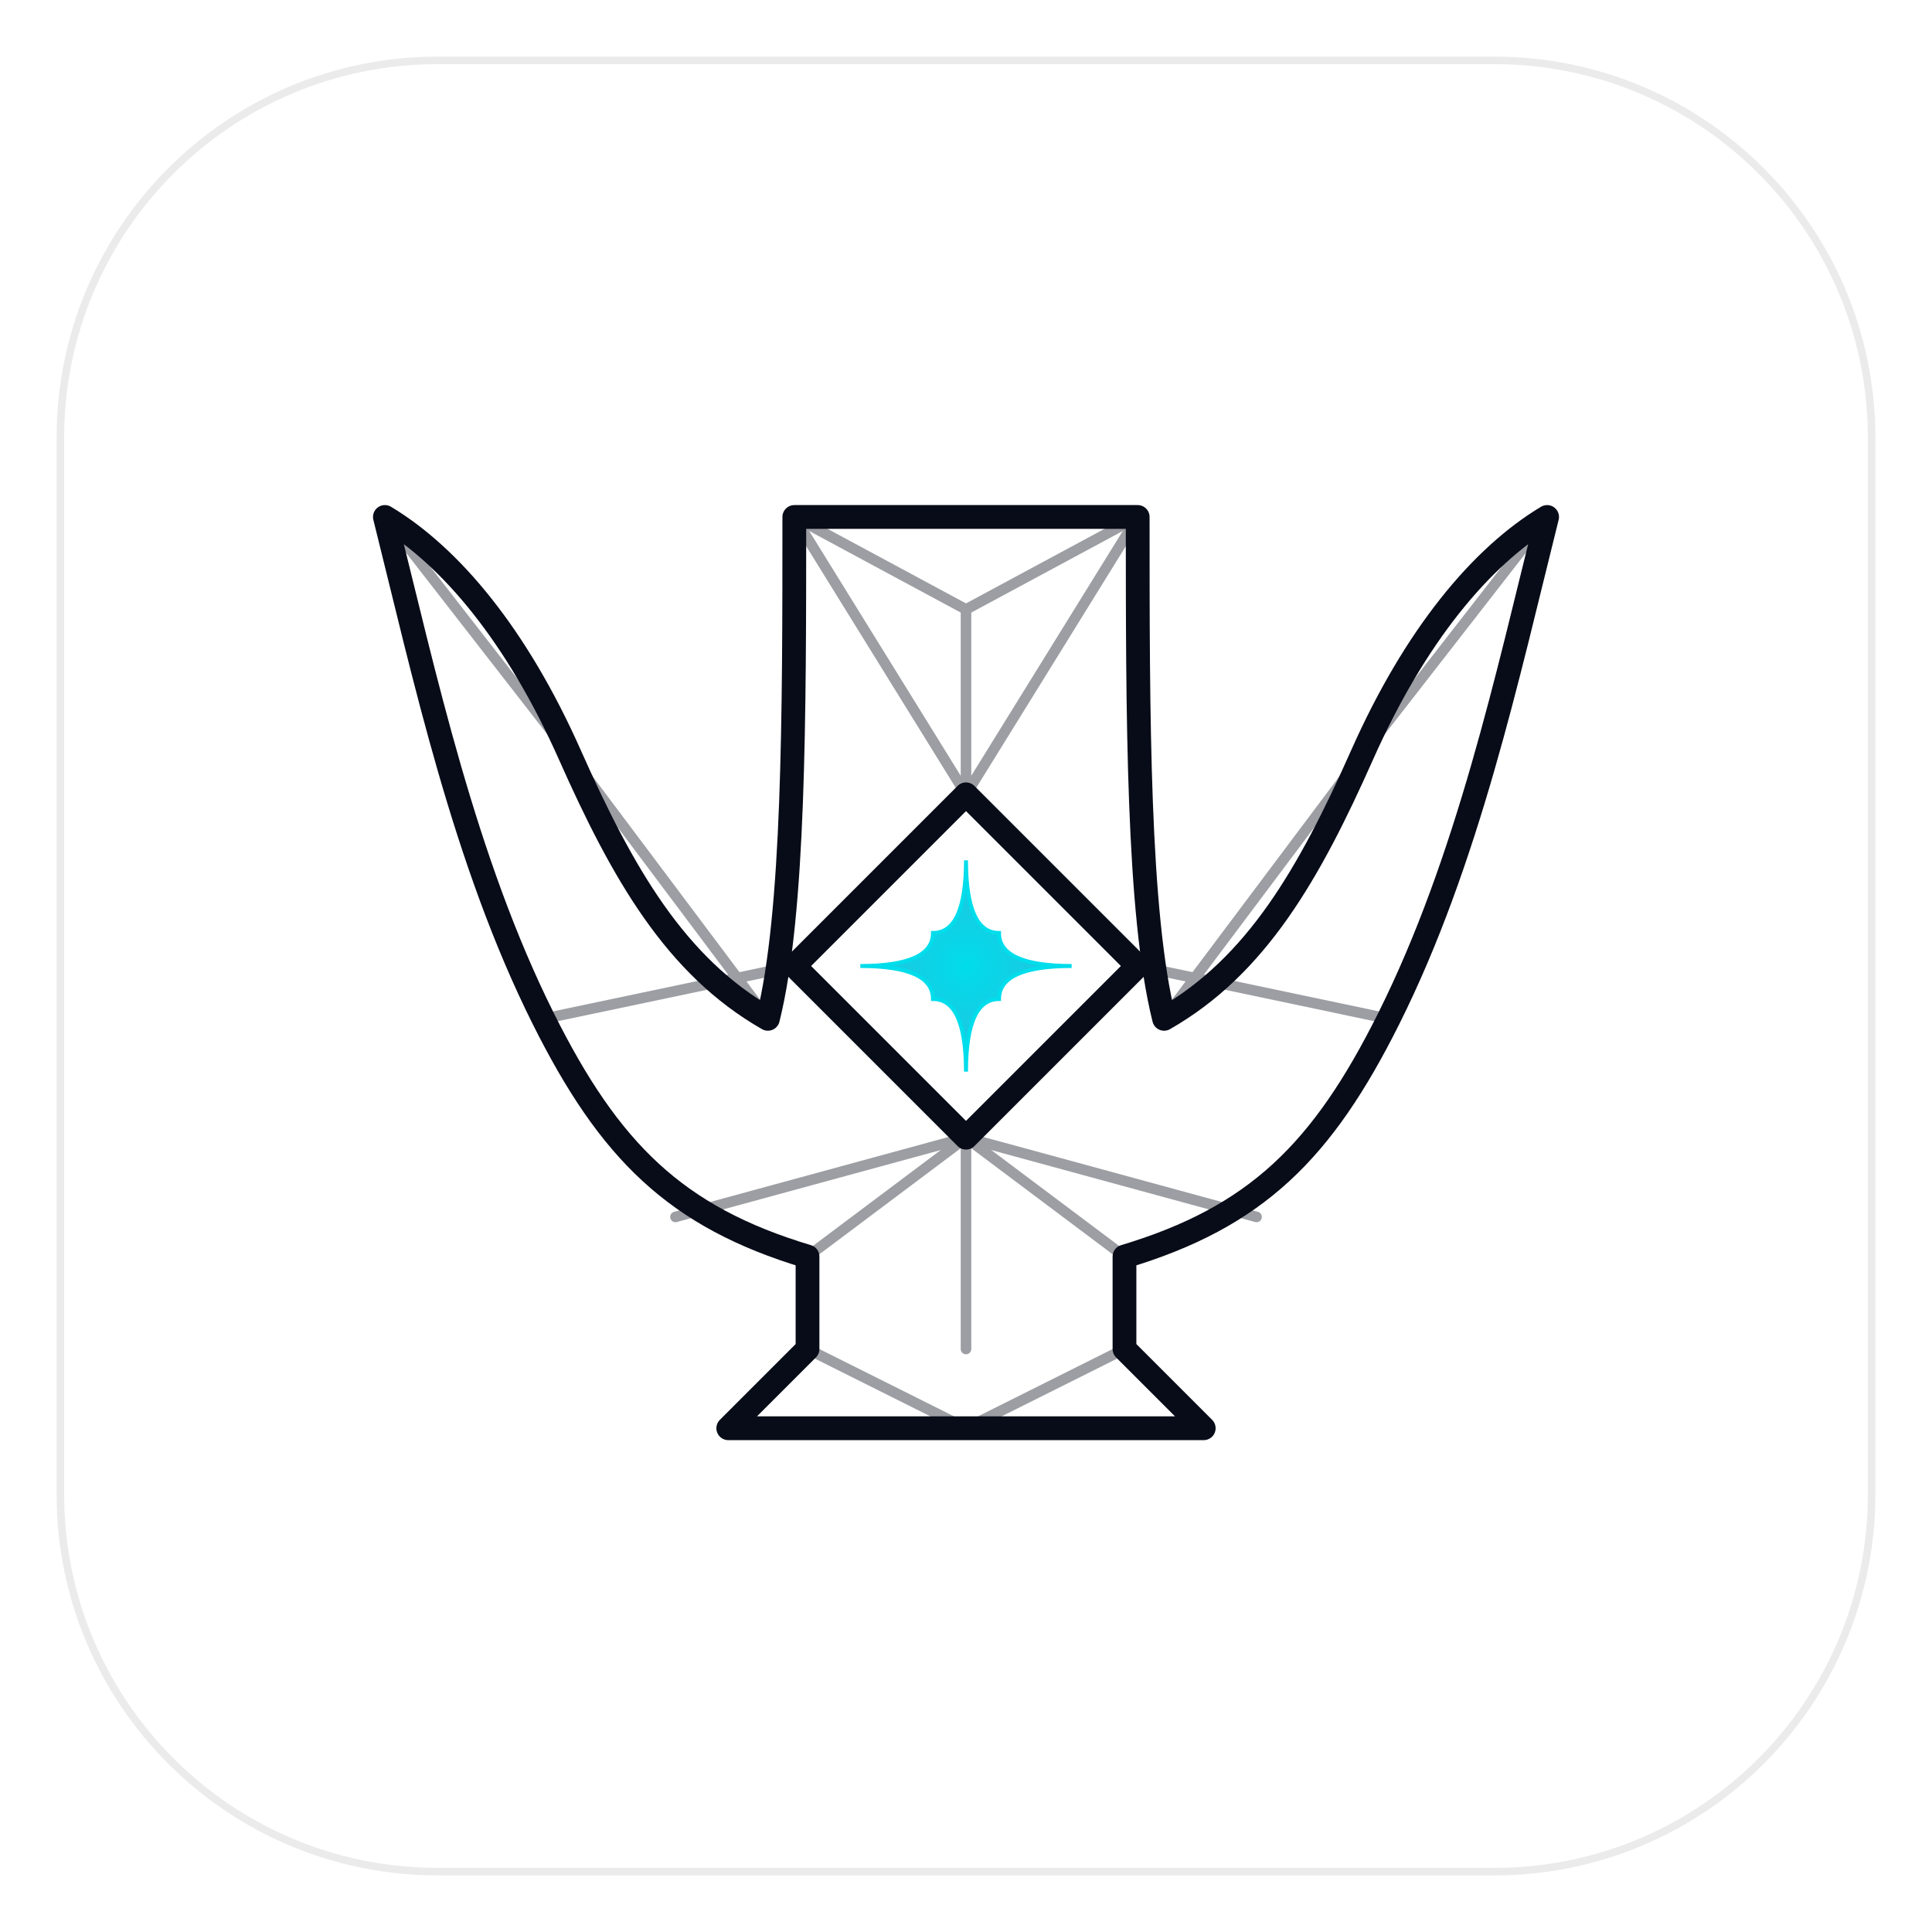
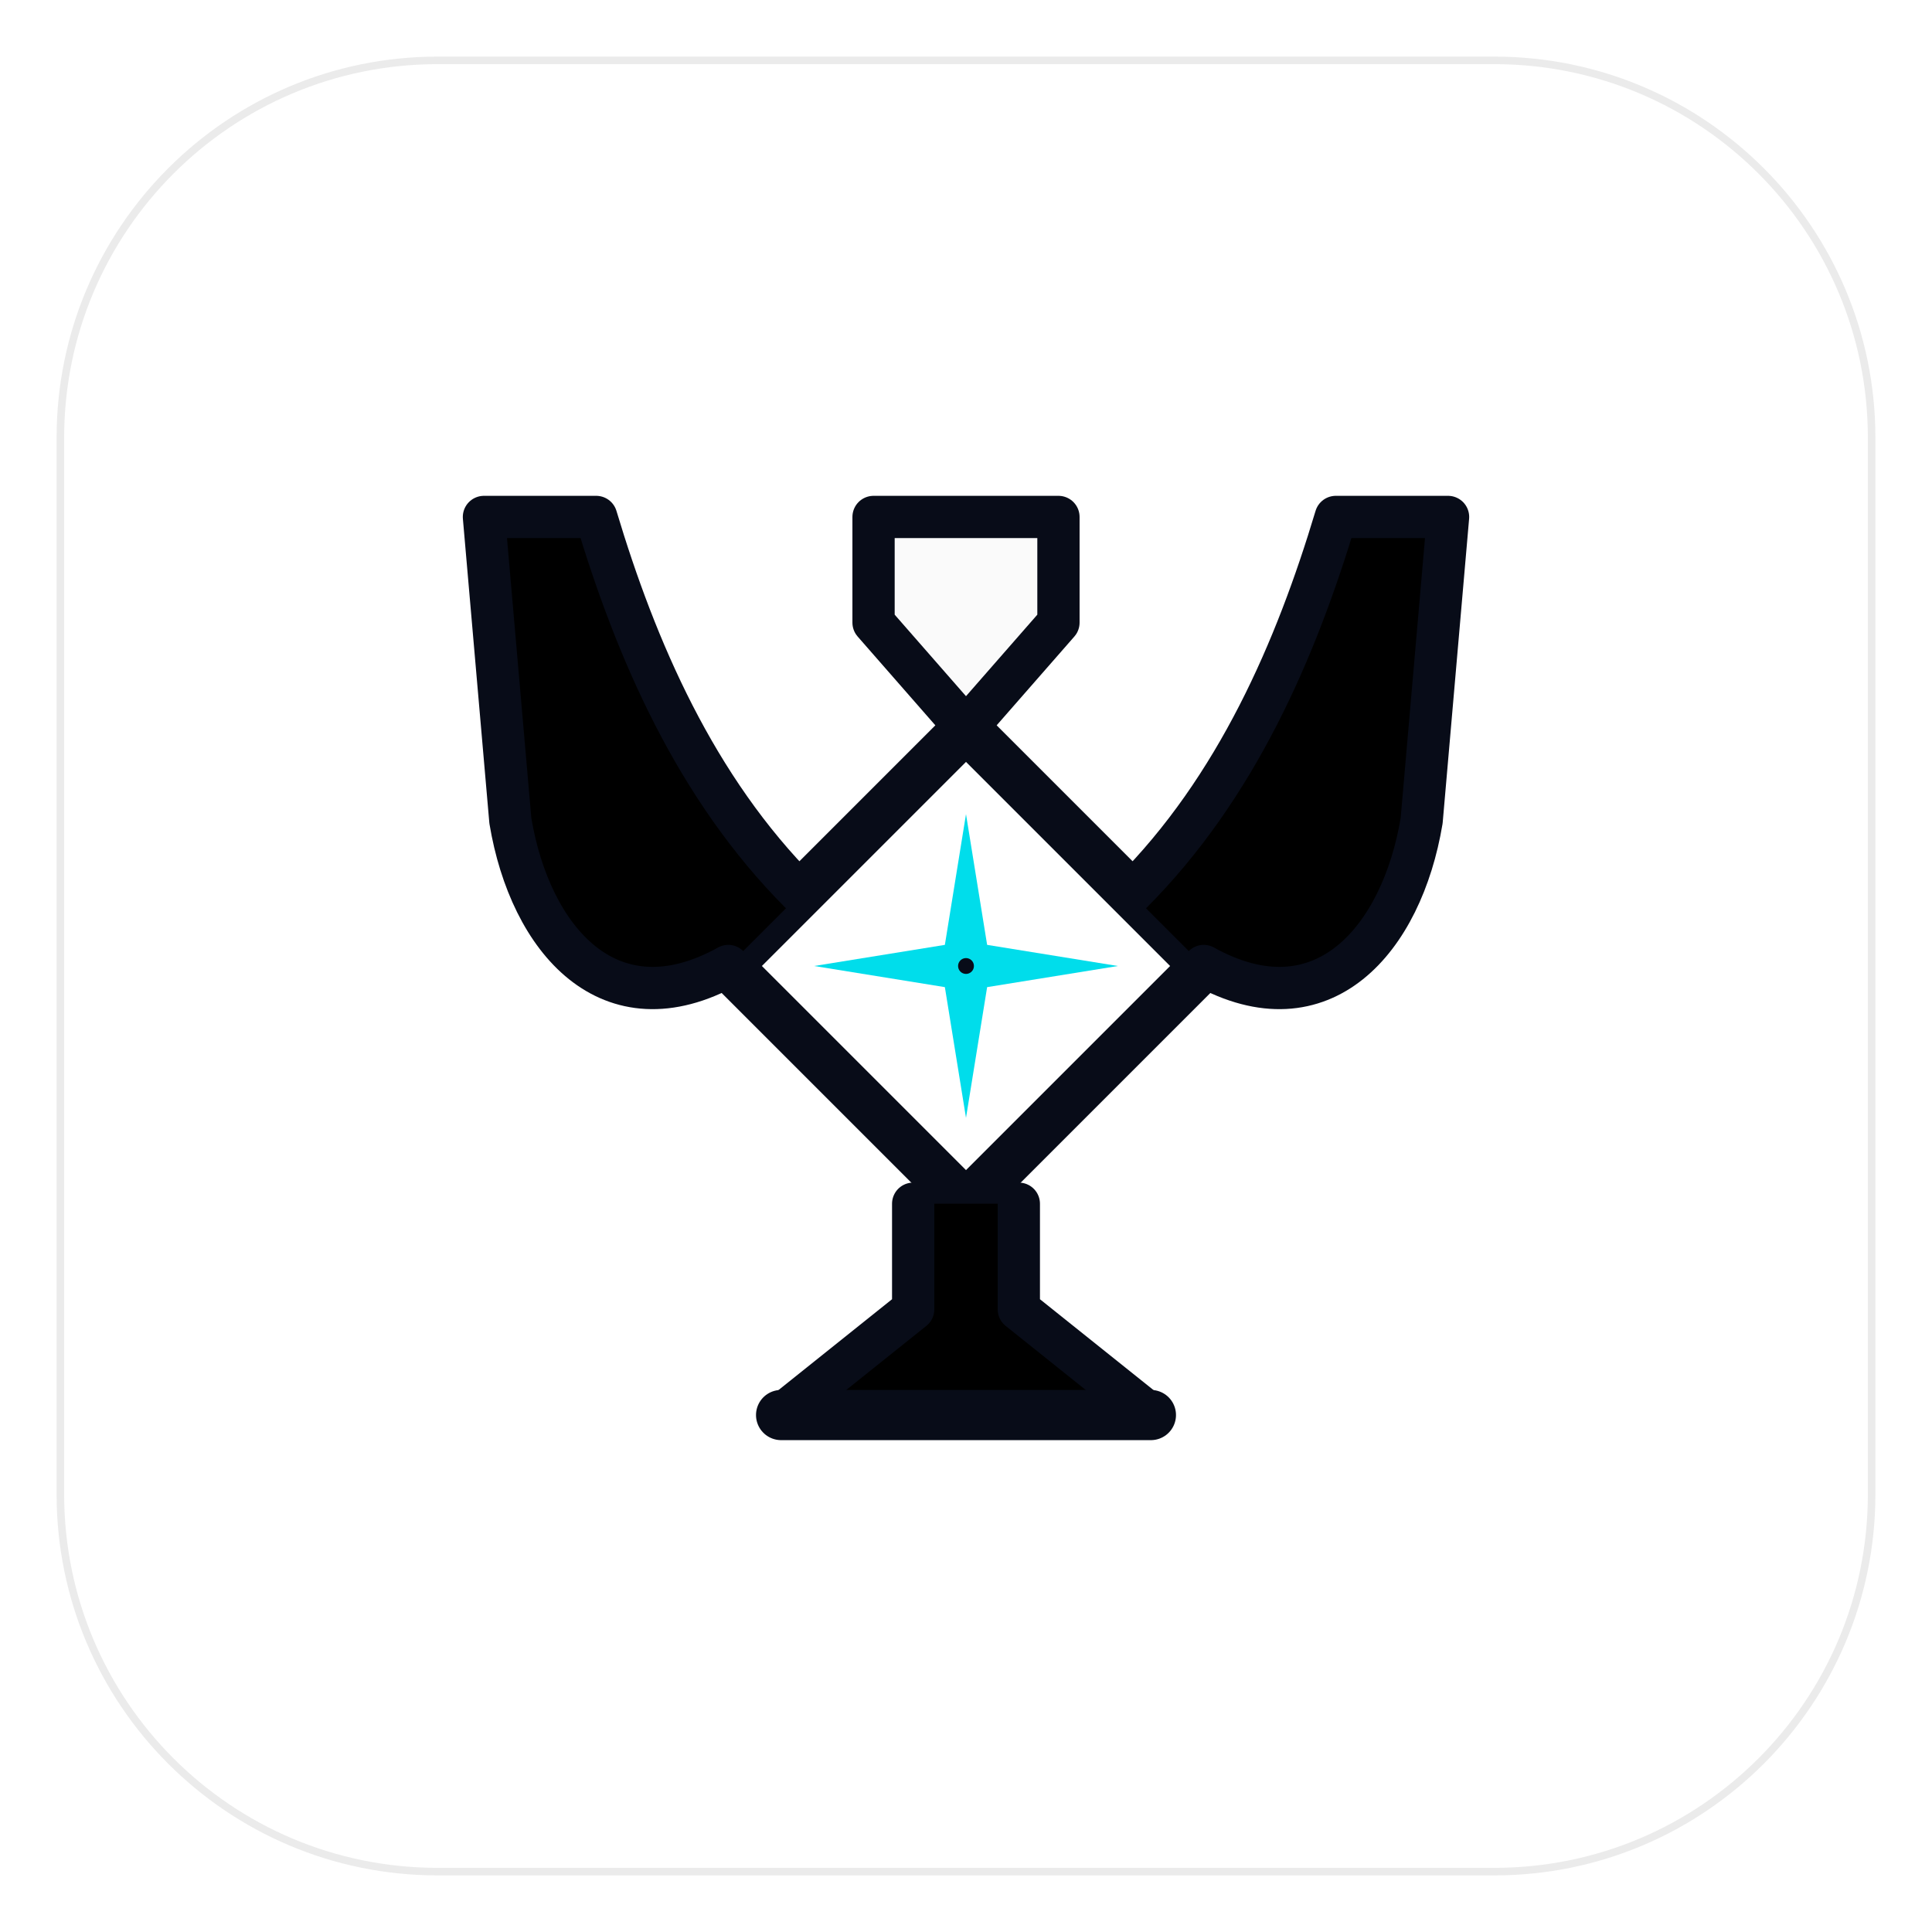
<svg xmlns="http://www.w3.org/2000/svg" viewBox="0 0 1024 1024" width="1024" height="1024">
  <rect width="1024" height="1024" fill="#FFFFFF" />
  <rect x="32" y="32" width="960" height="960" rx="200" fill="none" stroke="rgba(0, 0, 0, 0.08)" stroke-width="4" />
  <g transform="translate(162, 162)">
    <g transform="scale(0.7)">
      <defs>
-         <radialGradient id="star-radial-core" cx="50%" cy="50%" r="50%">
-           <stop offset="0%" stop-color="#00DDEB" stop-opacity="1" />
-           <stop offset="100%" stop-color="#00B8D9" stop-opacity="0.85" />
-         </radialGradient>
+         
      </defs>
-       <path d="M 60 160 C 90 280 120 420 180 540 C 230 640 280 690 380 720 L 380 790 L 320 850 L 680 850 L 620 790 L 620 720 C 720 690 770 640 820 540 C 880 420 910 280 940 160 C 890 190 840 250 800 340 C 760 430 720 500 650 540 C 630 460 630 310 630 160 L 370 160 C 370 310 370 460 350 540 C 280 500 240 430 200 340 C 160 250 110 190 60 160 Z" fill="none" stroke="#080C18" stroke-width="18" stroke-linejoin="round" stroke-linecap="round" />
-       <g stroke="#080C18" stroke-width="8" stroke-linecap="round" stroke-linejoin="round" opacity="0.40">
-         <path d="M 370 160 L 500 230 L 630 160" fill="none" />
-         <path d="M 500 230 L 500 370" fill="none" />
-         <path d="M 370 160 L 500 370 L 630 160" fill="none" />
-         <path d="M 500 630 L 500 790" fill="none" />
-         <path d="M 380 720 L 500 630 L 620 720" fill="none" />
-         <path d="M 380 790 L 500 850 L 620 790" fill="none" />
-         <path d="M 60 160 L 200 340" fill="none" />
-         <path d="M 940 160 L 800 340" fill="none" />
-         <path d="M 200 340 L 350 540" fill="none" />
-         <path d="M 800 340 L 650 540" fill="none" />
-         <path d="M 180 540 L 370 500" fill="none" />
-         <path d="M 820 540 L 630 500" fill="none" />
-         <path d="M 280 690 L 500 630" fill="none" />
-         <path d="M 720 690 L 500 630" fill="none" />
+       <g stroke="#080C18" stroke-width="32" stroke-linecap="round" stroke-linejoin="round">
+         <path d="M 430 160 L 570 160 L 570 240 L 500 320 L 430 240 Z" fill="rgba(0,0,0,0.02)" />
+         <path d="M 500 320 L 680 500 L 500 680 L 320 500 Z" fill="#FFFFFF" stroke-width="36" />
+         <path d="M 320 500 C 230 550 170 480 155 390 L 135 160 L 220 160 C 250 260 295 365 375 445" />
+         <path d="M 680 500 C 770 550 830 480 845 390 L 865 160 L 780 160 C 750 260 705 365 625 445" />
+         <path d="M 460 680 L 460 760 L 360 840 L 640 840 L 540 760 L 540 680" />
+         <line x1="360" y1="840" x2="640" y2="840" stroke-width="38" />
      </g>
-       <path d="M 500 370 L 630 500 L 500 630 L 370 500 Z" fill="none" stroke="#080C18" stroke-width="18" stroke-linejoin="round" />
-       <path d="M 500 420 Q 500 475 525 475 Q 525 500 580 500 Q 525 500 525 525 Q 500 525 500 580 Q 500 525 475 525 Q 475 500 420 500 Q 475 500 475 475 Q 500 475 500 420 Z" fill="url(#star-radial-core)" stroke="#00DDEB" stroke-width="3" />
+       <polygon points="500,385 516,484 615,500 516,516 500,615 484,516 385,500 484,484" fill="#00DDEB" />
+       <circle cx="500" cy="500" r="6" fill="#080C18" />
    </g>
  </g>
</svg>
